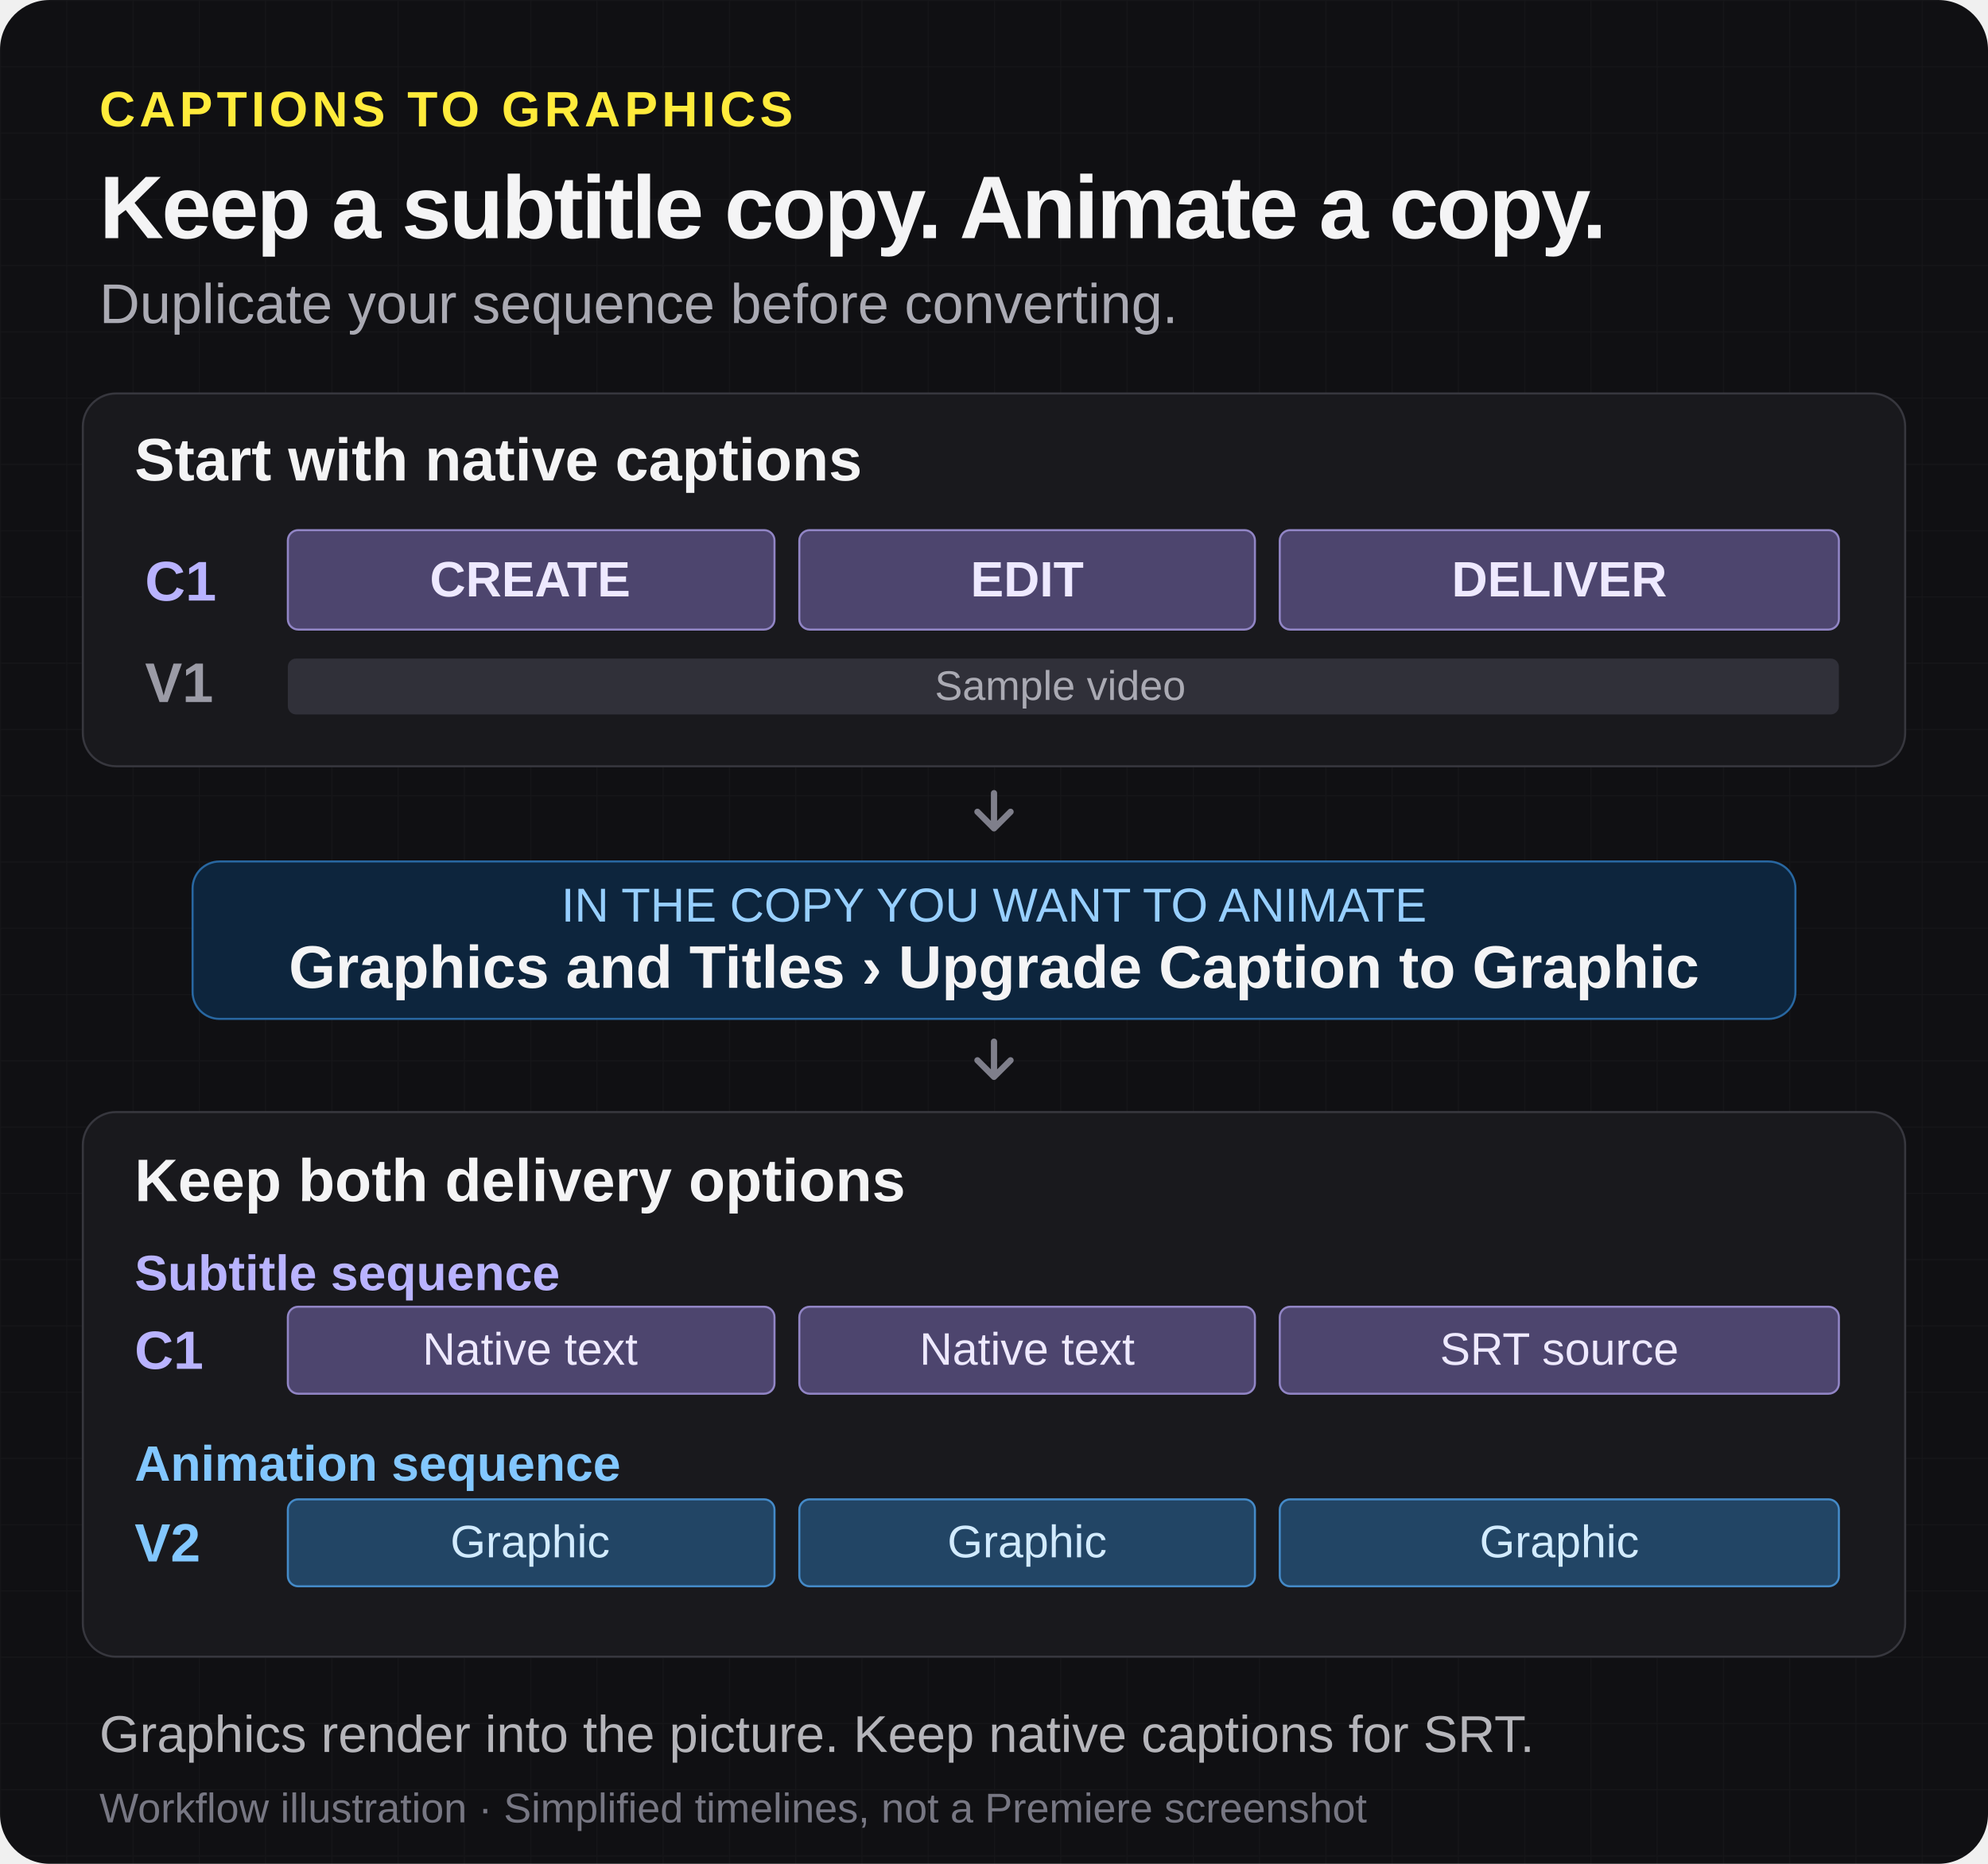
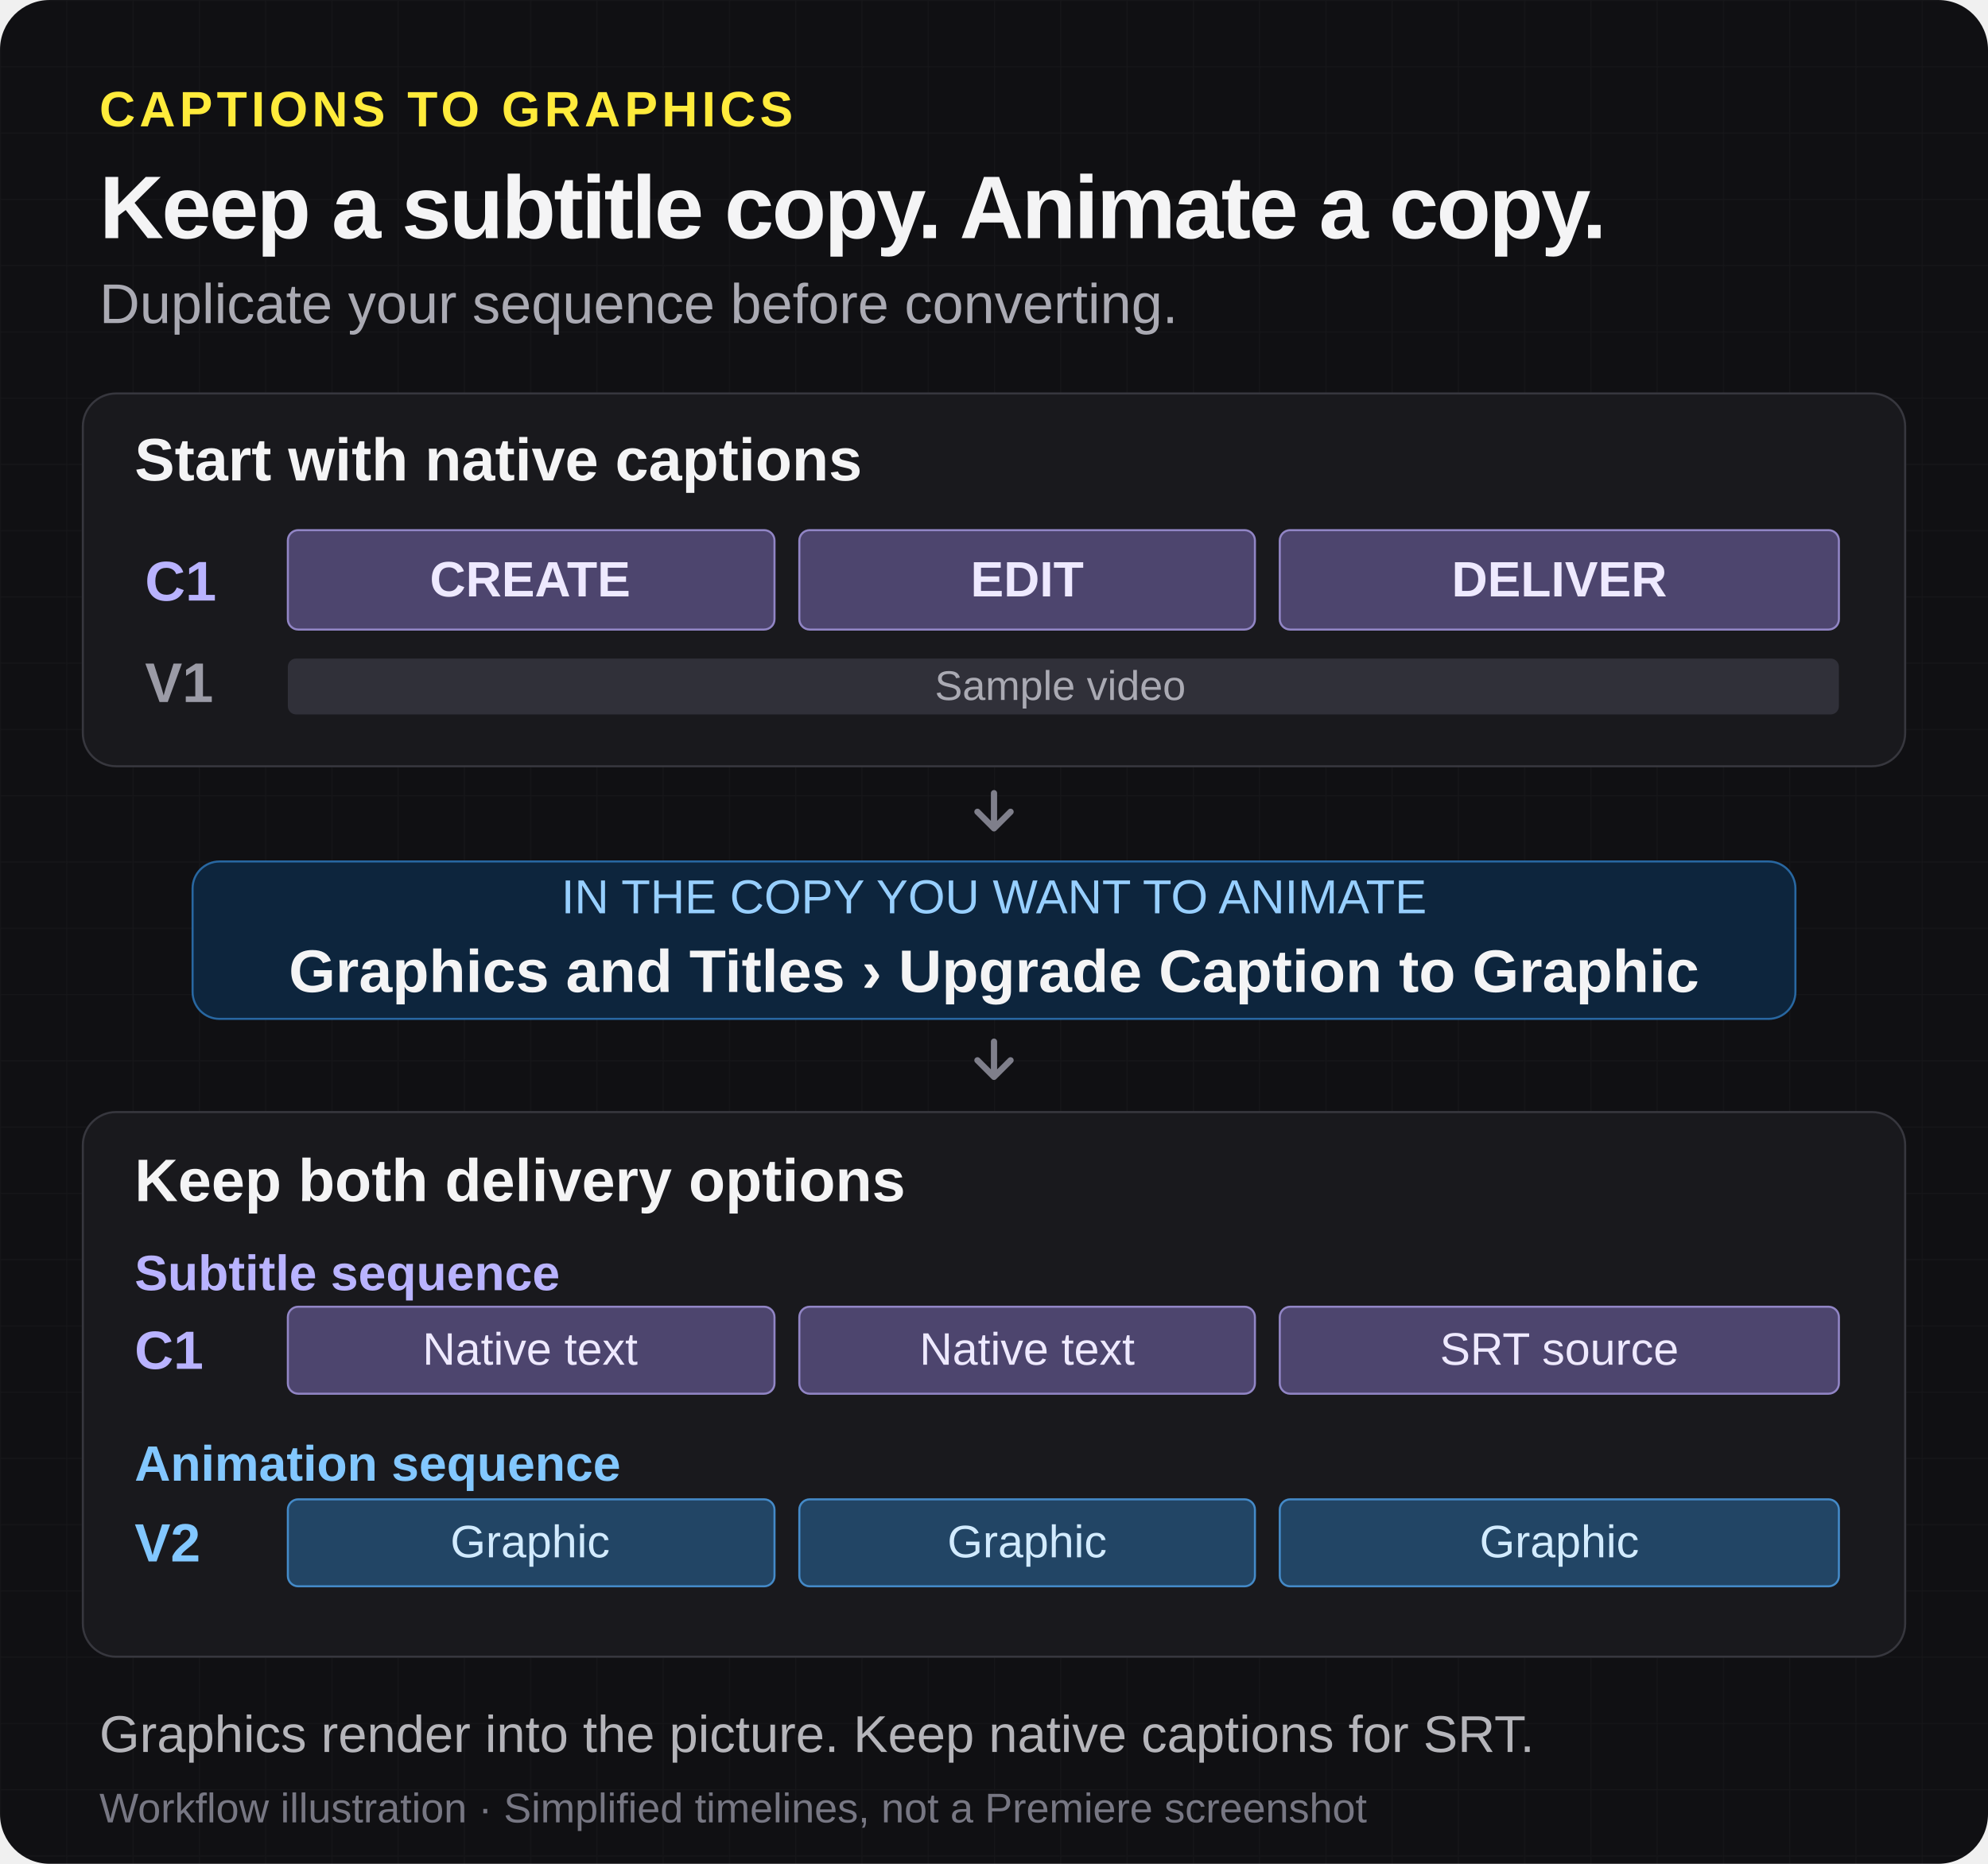
<svg xmlns="http://www.w3.org/2000/svg" width="960" height="900" viewBox="0 0 960 900" role="img" aria-labelledby="title description">
  <defs>
    <pattern id="grid" width="32" height="32" patternUnits="userSpaceOnUse">
      <path d="M32 0H0V32" fill="none" stroke="#ffffff" stroke-opacity=".025" />
    </pattern>
  </defs>
  <rect width="960" height="900" rx="24" fill="#101013" />
  <rect width="960" height="900" rx="24" fill="url(#grid)" />
  <g font-family="'Segoe UI',Arial,sans-serif">
    <text x="48" y="61" fill="#ffeb3b" font-size="24" font-weight="700" letter-spacing="2">CAPTIONS TO GRAPHICS</text>
    <text x="48" y="115" fill="#f4f4f5" font-size="43" font-weight="700" letter-spacing="-1">Keep a subtitle copy. Animate a copy.</text>
    <text x="48" y="156" fill="#aaaab3" font-size="27">Duplicate your sequence before converting.</text>
    <rect x="40" y="190" width="880" height="180" rx="16" fill="#19191d" stroke="#37373e" />
    <text x="65" y="232" fill="#f4f4f5" font-size="29" font-weight="650">Start with native captions</text>
    <text x="70" y="290" fill="#b9b3ff" font-size="27" font-weight="650">C1</text>
    <g fill="#4d456e" stroke="#9185c5">
      <rect x="139" y="256" width="235" height="48" rx="5" />
      <rect x="386" y="256" width="220" height="48" rx="5" />
      <rect x="618" y="256" width="270" height="48" rx="5" />
    </g>
    <g fill="#eee9ff" font-size="24" font-weight="600">
      <text x="256" y="288" text-anchor="middle">CREATE</text>
      <text x="496" y="288" text-anchor="middle">EDIT</text>
      <text x="753" y="288" text-anchor="middle">DELIVER</text>
    </g>
    <text x="70" y="339" fill="#9b9ba6" font-size="27" font-weight="650">V1</text>
    <rect x="139" y="318" width="749" height="27" rx="4" fill="#303039" />
    <text x="512" y="338" text-anchor="middle" fill="#aaaab3" font-size="20">Sample video</text>
    <path d="M480 383v17m-8-8 8 8 8-8" fill="none" stroke="#7f7f8b" stroke-width="3" stroke-linecap="round" stroke-linejoin="round" />
    <rect x="93" y="416" width="774" height="76" rx="13" fill="#0d253d" stroke="#2867a1" />
-     <text x="480" y="445" text-anchor="middle" fill="#97cfff" font-size="23">IN THE COPY YOU WANT TO ANIMATE</text>
-     <text x="480" y="477" text-anchor="middle" fill="#f4f4f5" font-size="29" font-weight="650">Graphics and Titles › Upgrade Caption to Graphic</text>
+     <text x="480" y="441" text-anchor="middle" fill="#97cfff" font-size="23">IN THE COPY YOU WANT TO ANIMATE</text>
+     <text x="480" y="479" text-anchor="middle" fill="#f4f4f5" font-size="29" font-weight="650">Graphics and Titles › Upgrade Caption to Graphic</text>
    <path d="M480 503v17m-8-8 8 8 8-8" fill="none" stroke="#7f7f8b" stroke-width="3" stroke-linecap="round" stroke-linejoin="round" />
    <rect x="40" y="537" width="880" height="263" rx="16" fill="#19191d" stroke="#37373e" />
    <text x="65" y="580" fill="#f4f4f5" font-size="29" font-weight="650">Keep both delivery options</text>
    <text x="65" y="623" fill="#b9b3ff" font-size="24" font-weight="600">Subtitle sequence</text>
    <text x="65" y="661" fill="#b9b3ff" font-size="26" font-weight="650">C1</text>
    <g fill="#4d456e" stroke="#9185c5">
      <rect x="139" y="631" width="235" height="42" rx="5" />
      <rect x="386" y="631" width="220" height="42" rx="5" />
      <rect x="618" y="631" width="270" height="42" rx="5" />
    </g>
    <g fill="#eee9ff" font-size="22">
      <text x="256" y="659" text-anchor="middle">Native text</text>
      <text x="496" y="659" text-anchor="middle">Native text</text>
      <text x="753" y="659" text-anchor="middle">SRT source</text>
    </g>
    <text x="65" y="715" fill="#82c7ff" font-size="24" font-weight="600">Animation sequence</text>
    <text x="65" y="754" fill="#82c7ff" font-size="26" font-weight="650">V2</text>
    <g fill="#224565" stroke="#448ac8">
      <rect x="139" y="724" width="235" height="42" rx="5" />
      <rect x="386" y="724" width="220" height="42" rx="5" />
      <rect x="618" y="724" width="270" height="42" rx="5" />
    </g>
    <g fill="#d2ebff" font-size="22">
      <text x="256" y="752" text-anchor="middle">Graphic</text>
      <text x="496" y="752" text-anchor="middle">Graphic</text>
      <text x="753" y="752" text-anchor="middle">Graphic</text>
    </g>
    <text x="48" y="846" fill="#b5b5ba" font-size="25">Graphics render into the picture. Keep native captions for SRT.</text>
    <text x="48" y="880" fill="#777783" font-size="20">Workflow illustration · Simplified timelines, not a Premiere screenshot</text>
  </g>
</svg>
